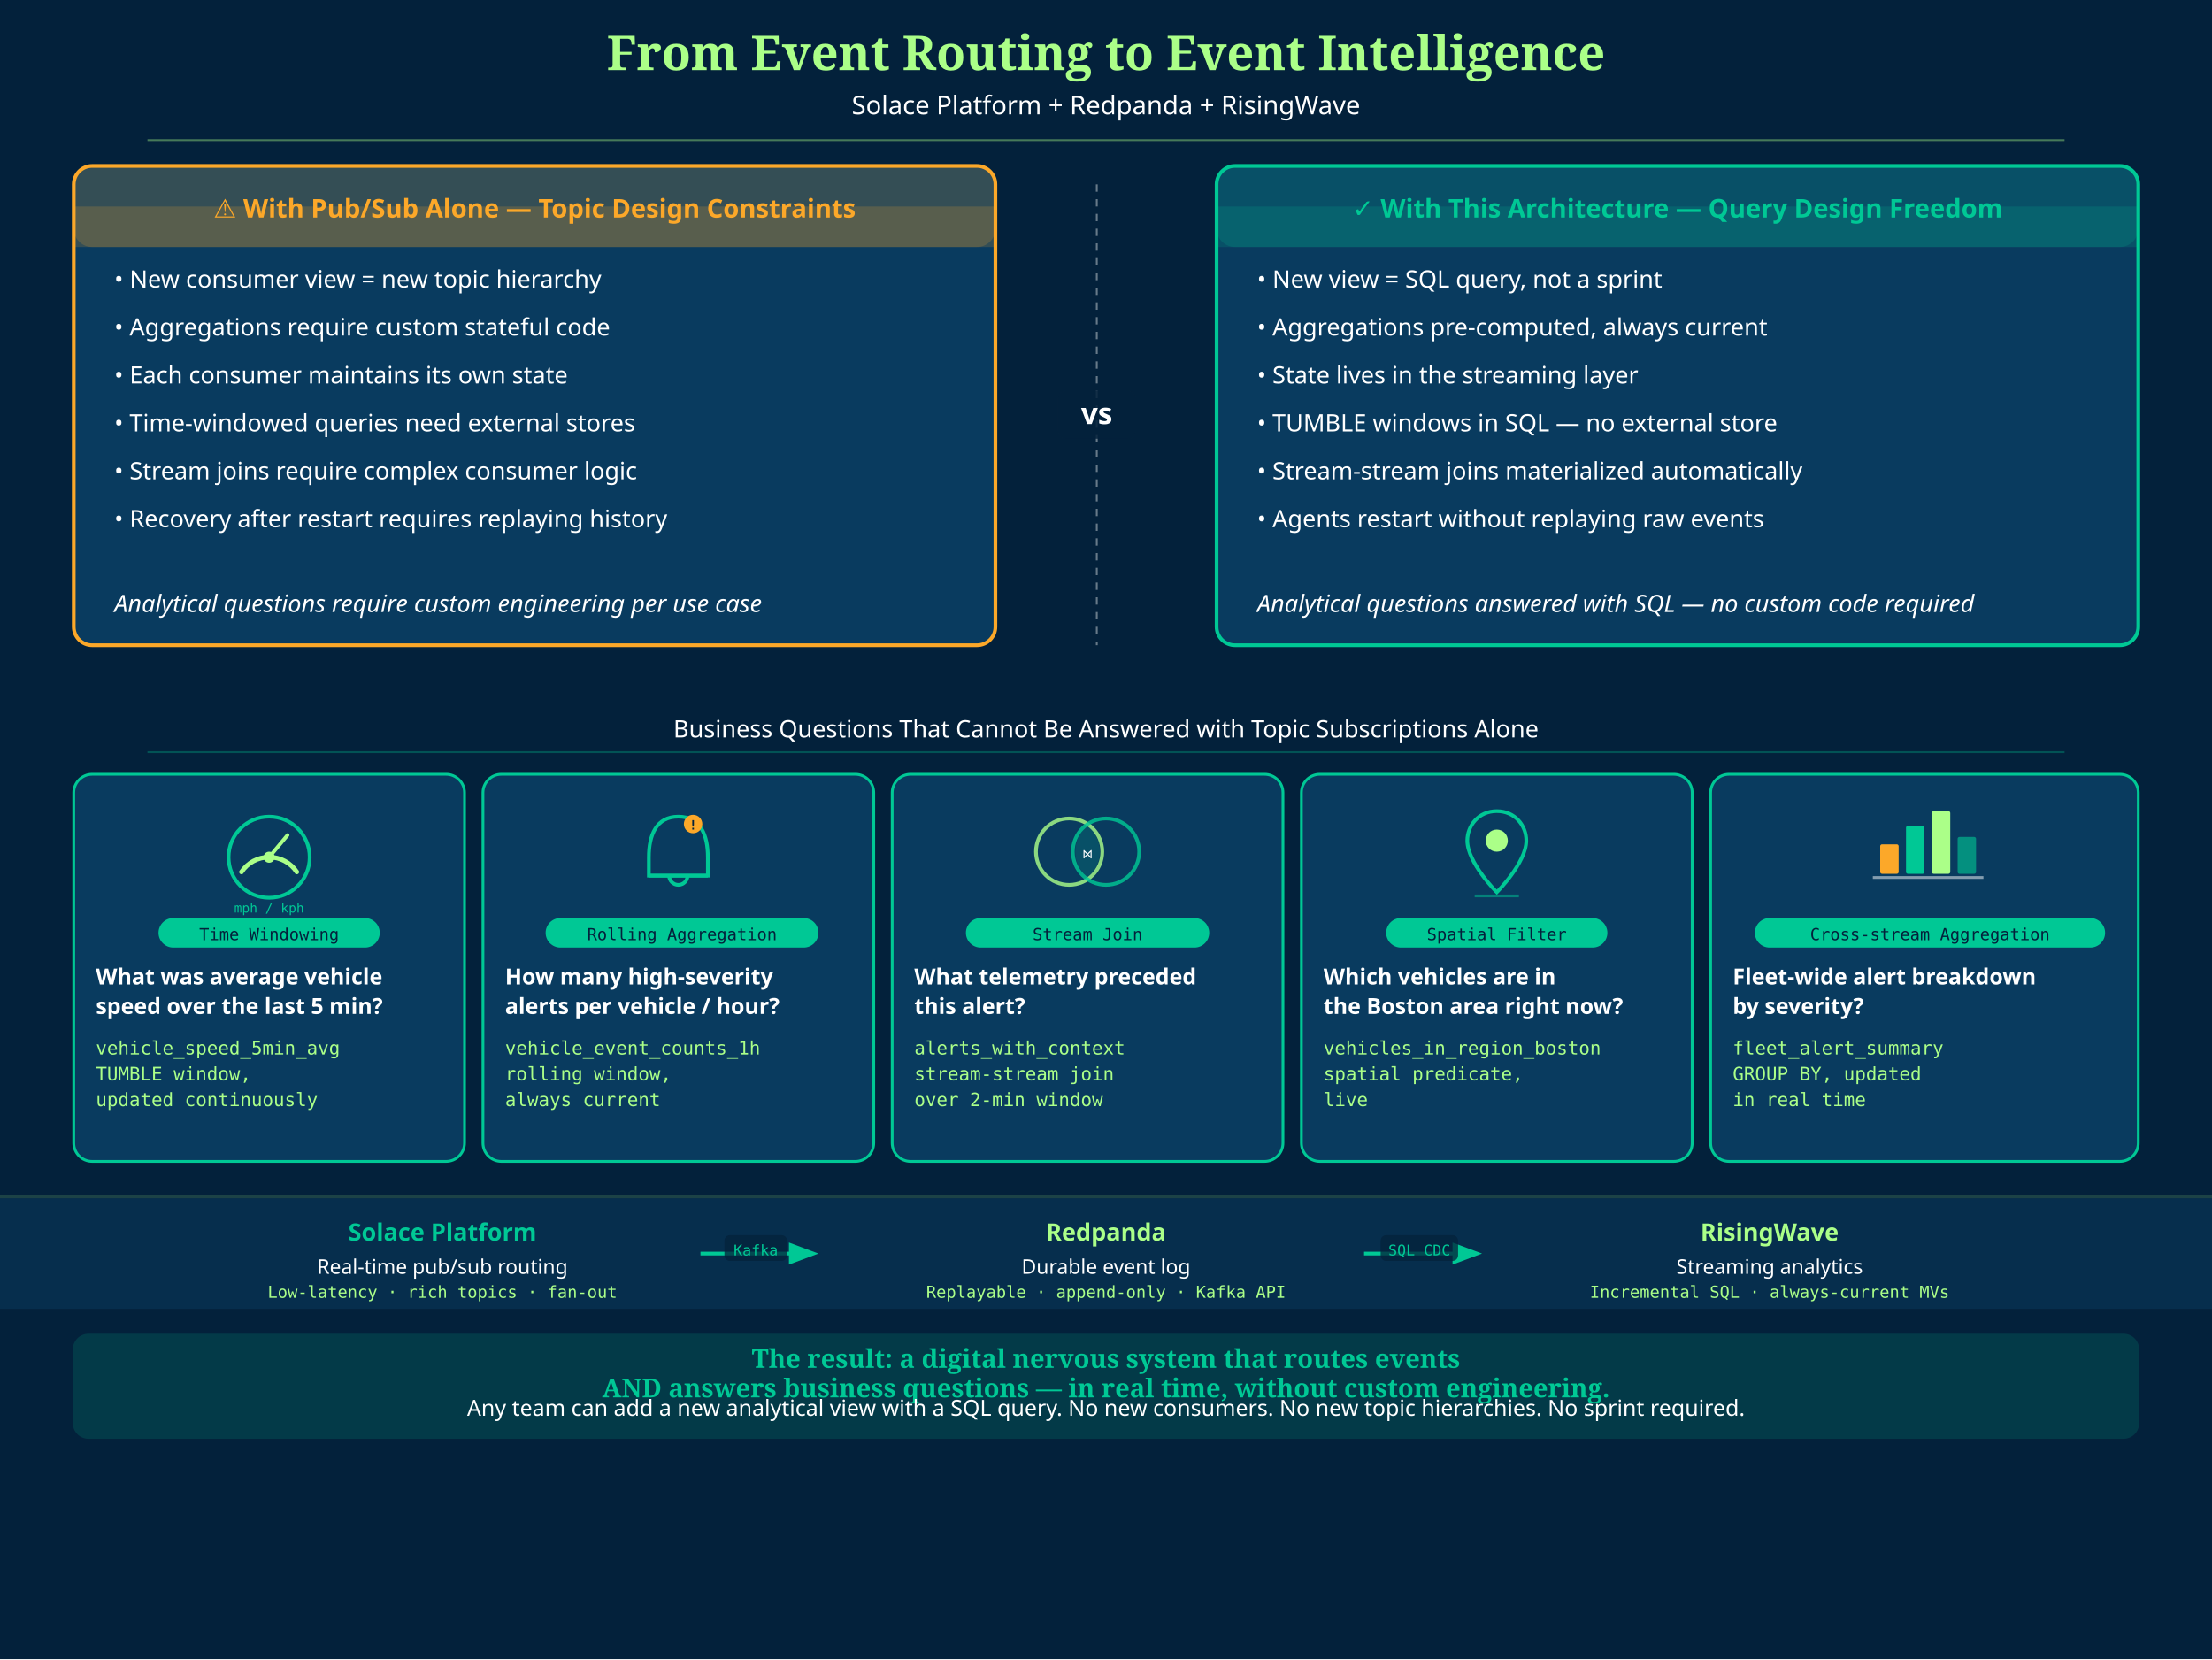
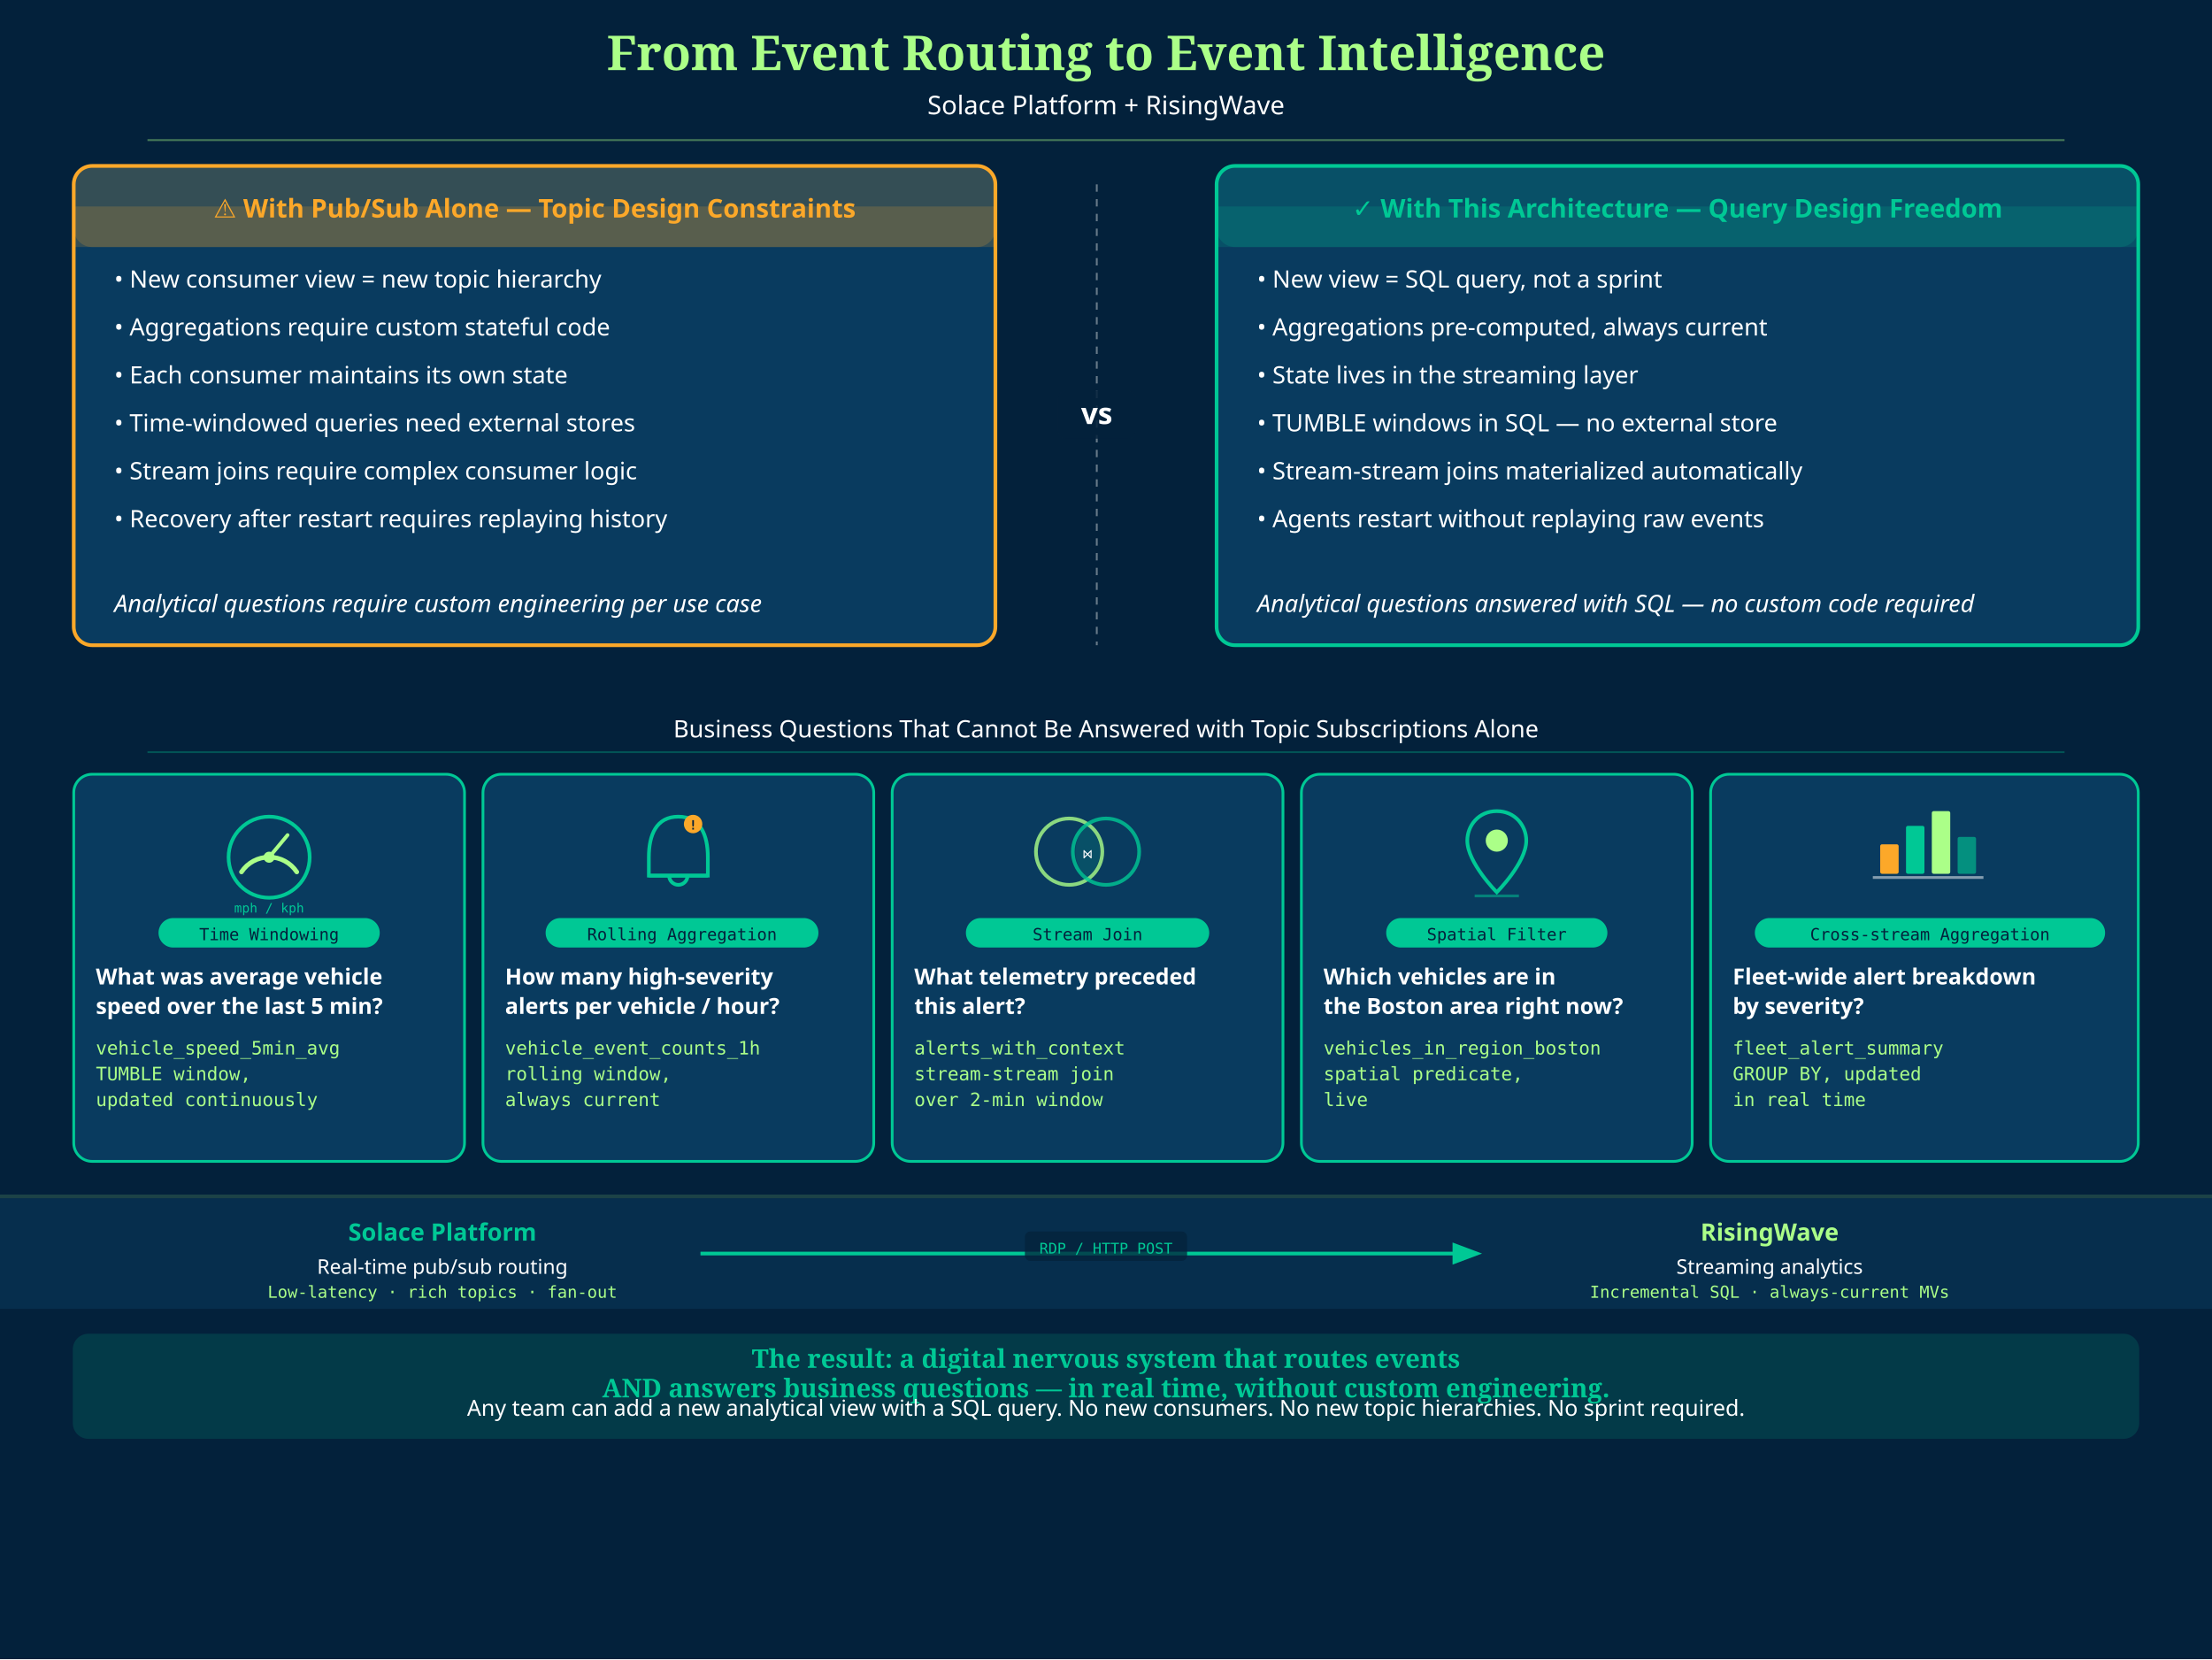
<svg xmlns="http://www.w3.org/2000/svg" width="1200" height="900" viewBox="0 0 1200 900">
  <defs>
    <style>
      .title { font-family: 'New Spirit','Georgia',serif; font-size: 26px; font-weight: bold; fill: #ABFF88; text-anchor: middle; }
      .subtitle { font-family: 'Figtree','Segoe UI',sans-serif; font-size: 14px; fill: #FFFFFF; text-anchor: middle; }
      .panel-header { font-family: 'Figtree','Segoe UI',sans-serif; font-size: 14px; font-weight: bold; text-anchor: middle; }
      .bullet { font-family: 'Figtree','Segoe UI',sans-serif; font-size: 13px; fill: #FFFFFF; }
      .section-label { font-family: 'Figtree','Segoe UI',sans-serif; font-size: 13px; fill: #FFFFFF; text-anchor: middle; }
      .card-question { font-family: 'Figtree','Segoe UI',sans-serif; font-size: 12px; font-weight: bold; fill: #FFFFFF; }
      .card-answer { font-family: 'Space Mono','Cascadia Mono',monospace; font-size: 10px; fill: #ABFF88; }
      .card-tag { font-family: 'Space Mono','Cascadia Mono',monospace; font-size: 9px; fill: #03213B; text-anchor: middle; }
      .vs-label { font-family: 'Figtree','Segoe UI',sans-serif; font-size: 16px; font-weight: bold; fill: #FFFFFF; text-anchor: middle; }
    </style>
    <marker id="arrowGreen" markerWidth="8" markerHeight="8" refX="6" refY="3" orient="auto">
      <path d="M0,0 L0,6 L8,3 z" fill="#00C895" />
    </marker>
  </defs>
  <rect width="1200" height="900" fill="#03213B" />
  <text x="600" y="38" class="title">From Event Routing to Event Intelligence</text>
-   <text x="600" y="62" class="subtitle">Solace Platform + Redpanda + RisingWave</text>
+   <text x="600" y="62" class="subtitle">Solace Platform + RisingWave</text>
  <line x1="80" y1="76" x2="1120" y2="76" stroke="#ABFF88" stroke-width="1" opacity="0.4" />
  <rect x="40" y="90" width="500" height="260" fill="#093B5F" stroke="#FCA829" stroke-width="2" rx="10" />
  <rect x="40" y="90" width="500" height="44" fill="#FCA829" opacity="0.18" rx="10" />
  <rect x="40" y="112" width="500" height="22" fill="#FCA829" opacity="0.18" />
  <text x="290" y="118" class="panel-header" fill="#FCA829">⚠  With Pub/Sub Alone — Topic Design Constraints</text>
  <text x="62" y="156" class="bullet">•  New consumer view = new topic hierarchy</text>
  <text x="62" y="182" class="bullet">•  Aggregations require custom stateful code</text>
  <text x="62" y="208" class="bullet">•  Each consumer maintains its own state</text>
  <text x="62" y="234" class="bullet">•  Time-windowed queries need external stores</text>
  <text x="62" y="260" class="bullet">•  Stream joins require complex consumer logic</text>
  <text x="62" y="286" class="bullet">•  Recovery after restart requires replaying history</text>
  <text x="62" y="332" class="bullet" fill="#FCA829" font-style="italic" font-size="12">Analytical questions require custom engineering per use case</text>
  <line x1="595" y1="100" x2="595" y2="350" stroke="#FFFFFF" stroke-width="1" stroke-dasharray="4,4" opacity="0.4" />
  <rect x="574" y="212" width="42" height="26" fill="#03213B" opacity="0.85" rx="4" />
  <text x="595" y="230" class="vs-label">vs</text>
  <rect x="660" y="90" width="500" height="260" fill="#093B5F" stroke="#00C895" stroke-width="2" rx="10" />
  <rect x="660" y="90" width="500" height="44" fill="#00C895" opacity="0.15" rx="10" />
  <rect x="660" y="112" width="500" height="22" fill="#00C895" opacity="0.15" />
  <text x="910" y="118" class="panel-header" fill="#00C895">✓  With This Architecture — Query Design Freedom</text>
  <text x="682" y="156" class="bullet">•  New view = SQL query, not a sprint</text>
  <text x="682" y="182" class="bullet">•  Aggregations pre-computed, always current</text>
  <text x="682" y="208" class="bullet">•  State lives in the streaming layer</text>
  <text x="682" y="234" class="bullet">•  TUMBLE windows in SQL — no external store</text>
  <text x="682" y="260" class="bullet">•  Stream-stream joins materialized automatically</text>
  <text x="682" y="286" class="bullet">•  Agents restart without replaying raw events</text>
  <text x="682" y="332" class="bullet" fill="#00C895" font-style="italic" font-size="12">Analytical questions answered with SQL — no custom code required</text>
  <text x="600" y="400" class="section-label">Business Questions That Cannot Be Answered with Topic Subscriptions Alone</text>
  <line x1="80" y1="408" x2="1120" y2="408" stroke="#00C895" stroke-width="1" opacity="0.3" />
  <rect x="40" y="420" width="212" height="210" fill="#093B5F" stroke="#00C895" stroke-width="1.5" rx="10" />
  <g transform="translate(146, 465)">
    <circle cx="0" cy="0" r="22" fill="none" stroke="#00C895" stroke-width="2" />
    <path d="M -15 8 A 18 18 0 0 1 15 8" fill="none" stroke="#ABFF88" stroke-width="2.5" stroke-linecap="round" />
    <line x1="0" y1="0" x2="10" y2="-12" stroke="#ABFF88" stroke-width="2" stroke-linecap="round" />
    <circle cx="0" cy="0" r="3" fill="#ABFF88" />
    <text x="0" y="30" font-family="'Space Mono',monospace" font-size="7" fill="#00C895" text-anchor="middle">mph / kph</text>
  </g>
  <rect x="86" y="498" width="120" height="16" fill="#00C895" rx="8" />
  <text x="146" y="510" class="card-tag">Time Windowing</text>
  <text x="52" y="534" class="card-question">What was average vehicle</text>
  <text x="52" y="550" class="card-question">speed over the last 5 min?</text>
  <text x="52" y="572" class="card-answer">vehicle_speed_5min_avg</text>
  <text x="52" y="586" class="card-answer">TUMBLE window,</text>
  <text x="52" y="600" class="card-answer">updated continuously</text>
  <rect x="262" y="420" width="212" height="210" fill="#093B5F" stroke="#00C895" stroke-width="1.5" rx="10" />
  <g transform="translate(368, 465)">
    <path d="M 0 -22 C -12 -22 -16 -12 -16 0 L -16 10 L 16 10 L 16 0 C 16 -12 12 -22 0 -22 Z" fill="none" stroke="#00C895" stroke-width="2" />
    <line x1="-16" y1="10" x2="16" y2="10" stroke="#00C895" stroke-width="2" />
    <path d="M -5 10 A 5 5 0 0 0 5 10" fill="none" stroke="#00C895" stroke-width="2" />
    <circle cx="8" cy="-18" r="5" fill="#FCA829" />
    <text x="8" y="-15" font-family="'Space Mono',monospace" font-size="7" fill="#03213B" text-anchor="middle" font-weight="bold">!</text>
  </g>
  <rect x="296" y="498" width="148" height="16" fill="#00C895" rx="8" />
  <text x="370" y="510" class="card-tag">Rolling Aggregation</text>
  <text x="274" y="534" class="card-question">How many high-severity</text>
  <text x="274" y="550" class="card-question">alerts per vehicle / hour?</text>
  <text x="274" y="572" class="card-answer">vehicle_event_counts_1h</text>
  <text x="274" y="586" class="card-answer">rolling window,</text>
  <text x="274" y="600" class="card-answer">always current</text>
  <rect x="484" y="420" width="212" height="210" fill="#093B5F" stroke="#00C895" stroke-width="1.5" rx="10" />
  <g transform="translate(590, 462)">
    <circle cx="-10" cy="0" r="18" fill="none" stroke="#ABFF88" stroke-width="2" opacity="0.8" />
    <circle cx="10" cy="0" r="18" fill="none" stroke="#00C895" stroke-width="2" opacity="0.8" />
    <path d="M 0 -14 A 18 18 0 0 1 0 14 A 18 18 0 0 1 0 -14 Z" fill="#00C895" opacity="0.15" />
    <text x="0" y="4" font-family="'Space Mono',monospace" font-size="8" fill="#FFFFFF" text-anchor="middle">⋈</text>
  </g>
  <rect x="524" y="498" width="132" height="16" fill="#00C895" rx="8" />
  <text x="590" y="510" class="card-tag">Stream Join</text>
  <text x="496" y="534" class="card-question">What telemetry preceded</text>
  <text x="496" y="550" class="card-question">this alert?</text>
  <text x="496" y="572" class="card-answer">alerts_with_context</text>
  <text x="496" y="586" class="card-answer">stream-stream join</text>
  <text x="496" y="600" class="card-answer">over 2-min window</text>
  <rect x="706" y="420" width="212" height="210" fill="#093B5F" stroke="#00C895" stroke-width="1.5" rx="10" />
  <g transform="translate(812, 462)">
    <path d="M 0 -22 C -10 -22 -16 -14 -16 -6 C -16 6 0 22 0 22 C 0 22 16 6 16 -6 C 16 -14 10 -22 0 -22 Z" fill="none" stroke="#00C895" stroke-width="2" />
    <circle cx="0" cy="-6" r="6" fill="#ABFF88" />
    <line x1="-12" y1="24" x2="12" y2="24" stroke="#00C895" stroke-width="1.5" opacity="0.5" />
  </g>
  <rect x="752" y="498" width="120" height="16" fill="#00C895" rx="8" />
  <text x="812" y="510" class="card-tag">Spatial Filter</text>
  <text x="718" y="534" class="card-question">Which vehicles are in</text>
  <text x="718" y="550" class="card-question">the Boston area right now?</text>
  <text x="718" y="572" class="card-answer">vehicles_in_region_boston</text>
  <text x="718" y="586" class="card-answer">spatial predicate,</text>
  <text x="718" y="600" class="card-answer">live</text>
  <rect x="928" y="420" width="232" height="210" fill="#093B5F" stroke="#00C895" stroke-width="1.5" rx="10" />
  <g transform="translate(1044, 462)">
    <rect x="-24" y="-4" width="10" height="16" fill="#FCA829" rx="1" />
    <rect x="-10" y="-14" width="10" height="26" fill="#00C895" rx="1" />
    <rect x="4" y="-22" width="10" height="34" fill="#ABFF88" rx="1" />
    <rect x="18" y="-8" width="10" height="20" fill="#00C895" opacity="0.6" rx="1" />
    <line x1="-28" y1="14" x2="32" y2="14" stroke="#FFFFFF" stroke-width="1.5" opacity="0.5" />
  </g>
  <rect x="952" y="498" width="190" height="16" fill="#00C895" rx="8" />
  <text x="1047" y="510" class="card-tag">Cross-stream Aggregation</text>
  <text x="940" y="534" class="card-question">Fleet-wide alert breakdown</text>
  <text x="940" y="550" class="card-question">by severity?</text>
  <text x="940" y="572" class="card-answer">fleet_alert_summary</text>
  <text x="940" y="586" class="card-answer">GROUP BY, updated</text>
  <text x="940" y="600" class="card-answer">in real time</text>
  <rect x="0" y="648" width="1200" height="2" fill="#ABFF88" opacity="0.15" />
  <rect x="0" y="650" width="1200" height="60" fill="#093B5F" opacity="0.5" />
  <text x="240" y="673" font-family="'Figtree','Segoe UI',sans-serif" font-size="13px" font-weight="bold" fill="#00C895" text-anchor="middle">Solace Platform</text>
  <text x="240" y="691" font-family="'Figtree','Segoe UI',sans-serif" font-size="11px" fill="#FFFFFF" text-anchor="middle">Real-time pub/sub routing</text>
  <text x="240" y="704" font-family="'Space Mono',monospace" font-size="9px" fill="#ABFF88" text-anchor="middle">Low-latency · rich topics · fan-out</text>
-   <line x1="380" y1="680" x2="440" y2="680" stroke="#00C895" stroke-width="2" marker-end="url(#arrowGreen)" />
-   <rect x="393" y="670" width="34" height="14" fill="#03213B" opacity="0.75" rx="3" />
-   <text x="410" y="681" font-family="'Space Mono',monospace" font-size="8px" fill="#00C895" text-anchor="middle">Kafka</text>
-   <text x="600" y="673" font-family="'Figtree','Segoe UI',sans-serif" font-size="13px" font-weight="bold" fill="#ABFF88" text-anchor="middle">Redpanda</text>
-   <text x="600" y="691" font-family="'Figtree','Segoe UI',sans-serif" font-size="11px" fill="#FFFFFF" text-anchor="middle">Durable event log</text>
-   <text x="600" y="704" font-family="'Space Mono',monospace" font-size="9px" fill="#ABFF88" text-anchor="middle">Replayable · append-only · Kafka API</text>
-   <line x1="740" y1="680" x2="800" y2="680" stroke="#00C895" stroke-width="2" marker-end="url(#arrowGreen)" />
-   <rect x="749" y="670" width="42" height="14" fill="#03213B" opacity="0.75" rx="3" />
-   <text x="770" y="681" font-family="'Space Mono',monospace" font-size="8px" fill="#00C895" text-anchor="middle">SQL CDC</text>
+   <line x1="380" y1="680" x2="800" y2="680" stroke="#00C895" stroke-width="2" marker-end="url(#arrowGreen)" />
+   <rect x="556" y="668" width="88" height="16" fill="#03213B" opacity="0.75" rx="3" />
+   <text x="600" y="680" font-family="'Space Mono',monospace" font-size="8px" fill="#00C895" text-anchor="middle">RDP / HTTP POST</text>
  <text x="960" y="673" font-family="'Figtree','Segoe UI',sans-serif" font-size="13px" font-weight="bold" fill="#ABFF88" text-anchor="middle">RisingWave</text>
  <text x="960" y="691" font-family="'Figtree','Segoe UI',sans-serif" font-size="11px" fill="#FFFFFF" text-anchor="middle">Streaming analytics</text>
  <text x="960" y="704" font-family="'Space Mono',monospace" font-size="9px" fill="#ABFF88" text-anchor="middle">Incremental SQL · always-current MVs</text>
  <rect x="40" y="724" width="1120" height="56" fill="#00C895" opacity="0.15" rx="8" stroke="#00C895" stroke-width="1" />
  <text x="600" y="742" font-family="'New Spirit','Georgia',serif" font-size="14px" font-weight="bold" fill="#00C895" text-anchor="middle">The result: a digital nervous system that routes events</text>
  <text x="600" y="758" font-family="'New Spirit','Georgia',serif" font-size="14px" font-weight="bold" fill="#00C895" text-anchor="middle">AND answers business questions — in real time, without custom engineering.</text>
  <text x="600" y="768" font-family="'Figtree','Segoe UI',sans-serif" font-size="12px" fill="#FFFFFF" text-anchor="middle">Any team can add a new analytical view with a SQL query. No new consumers. No new topic hierarchies. No sprint required.</text>
</svg>
